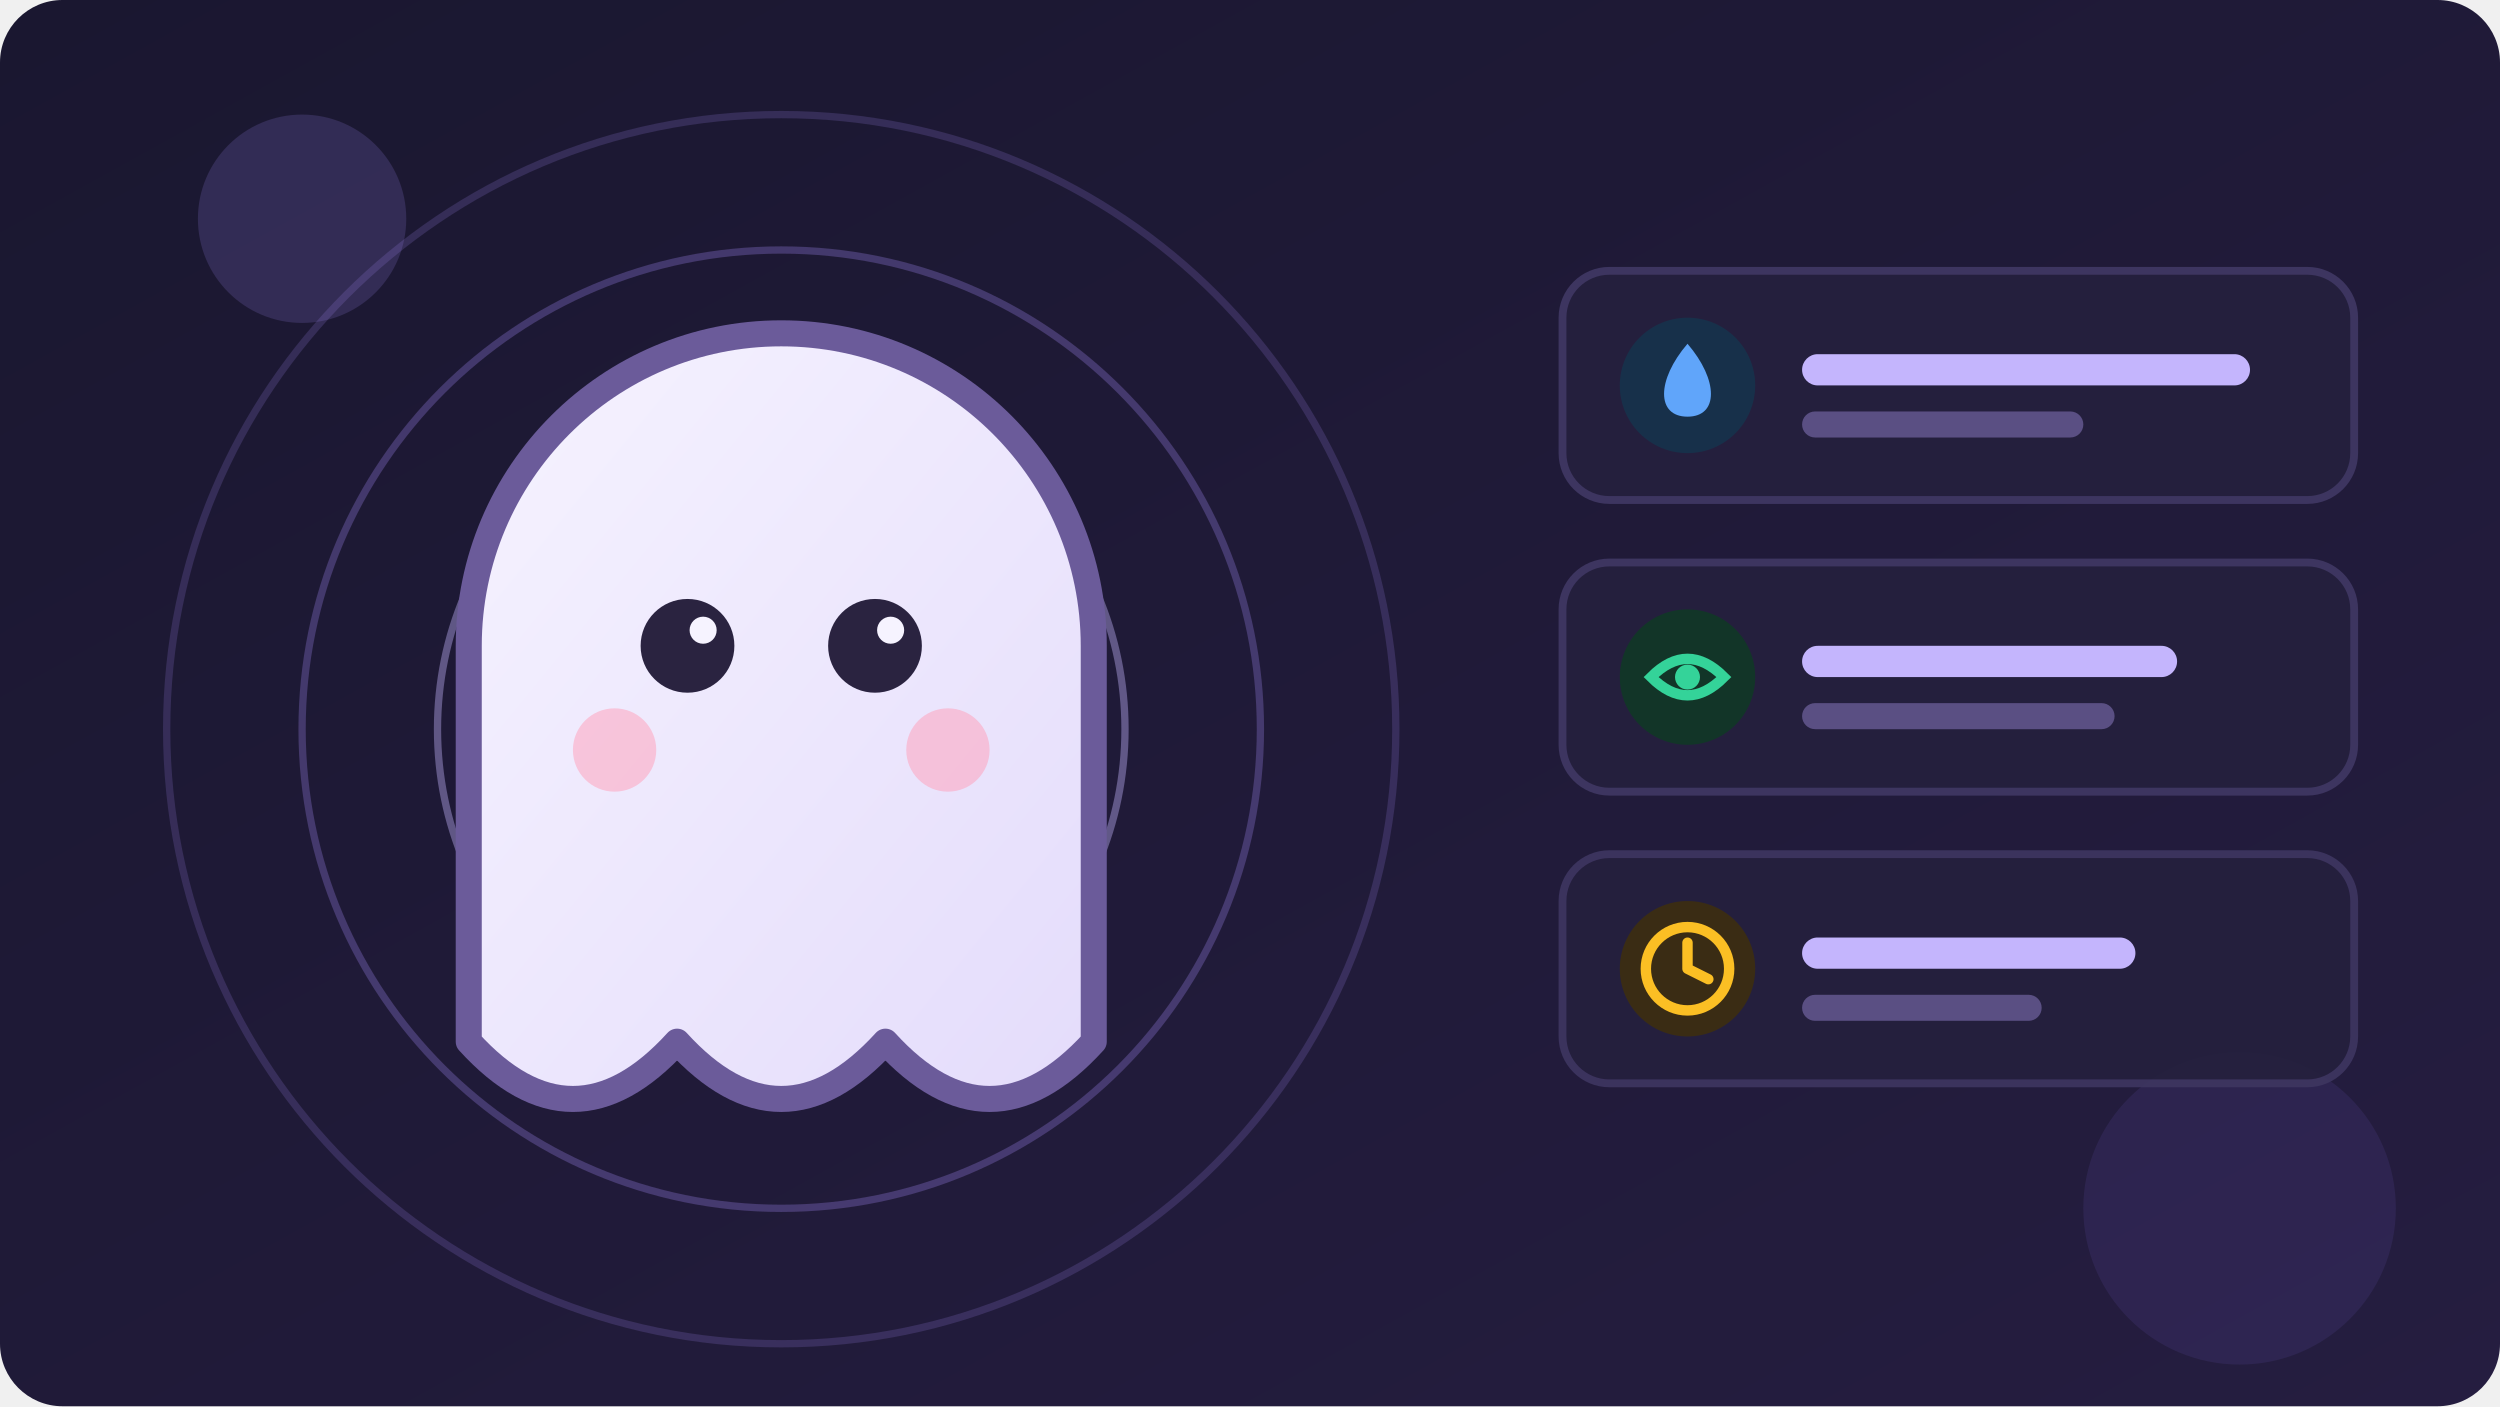
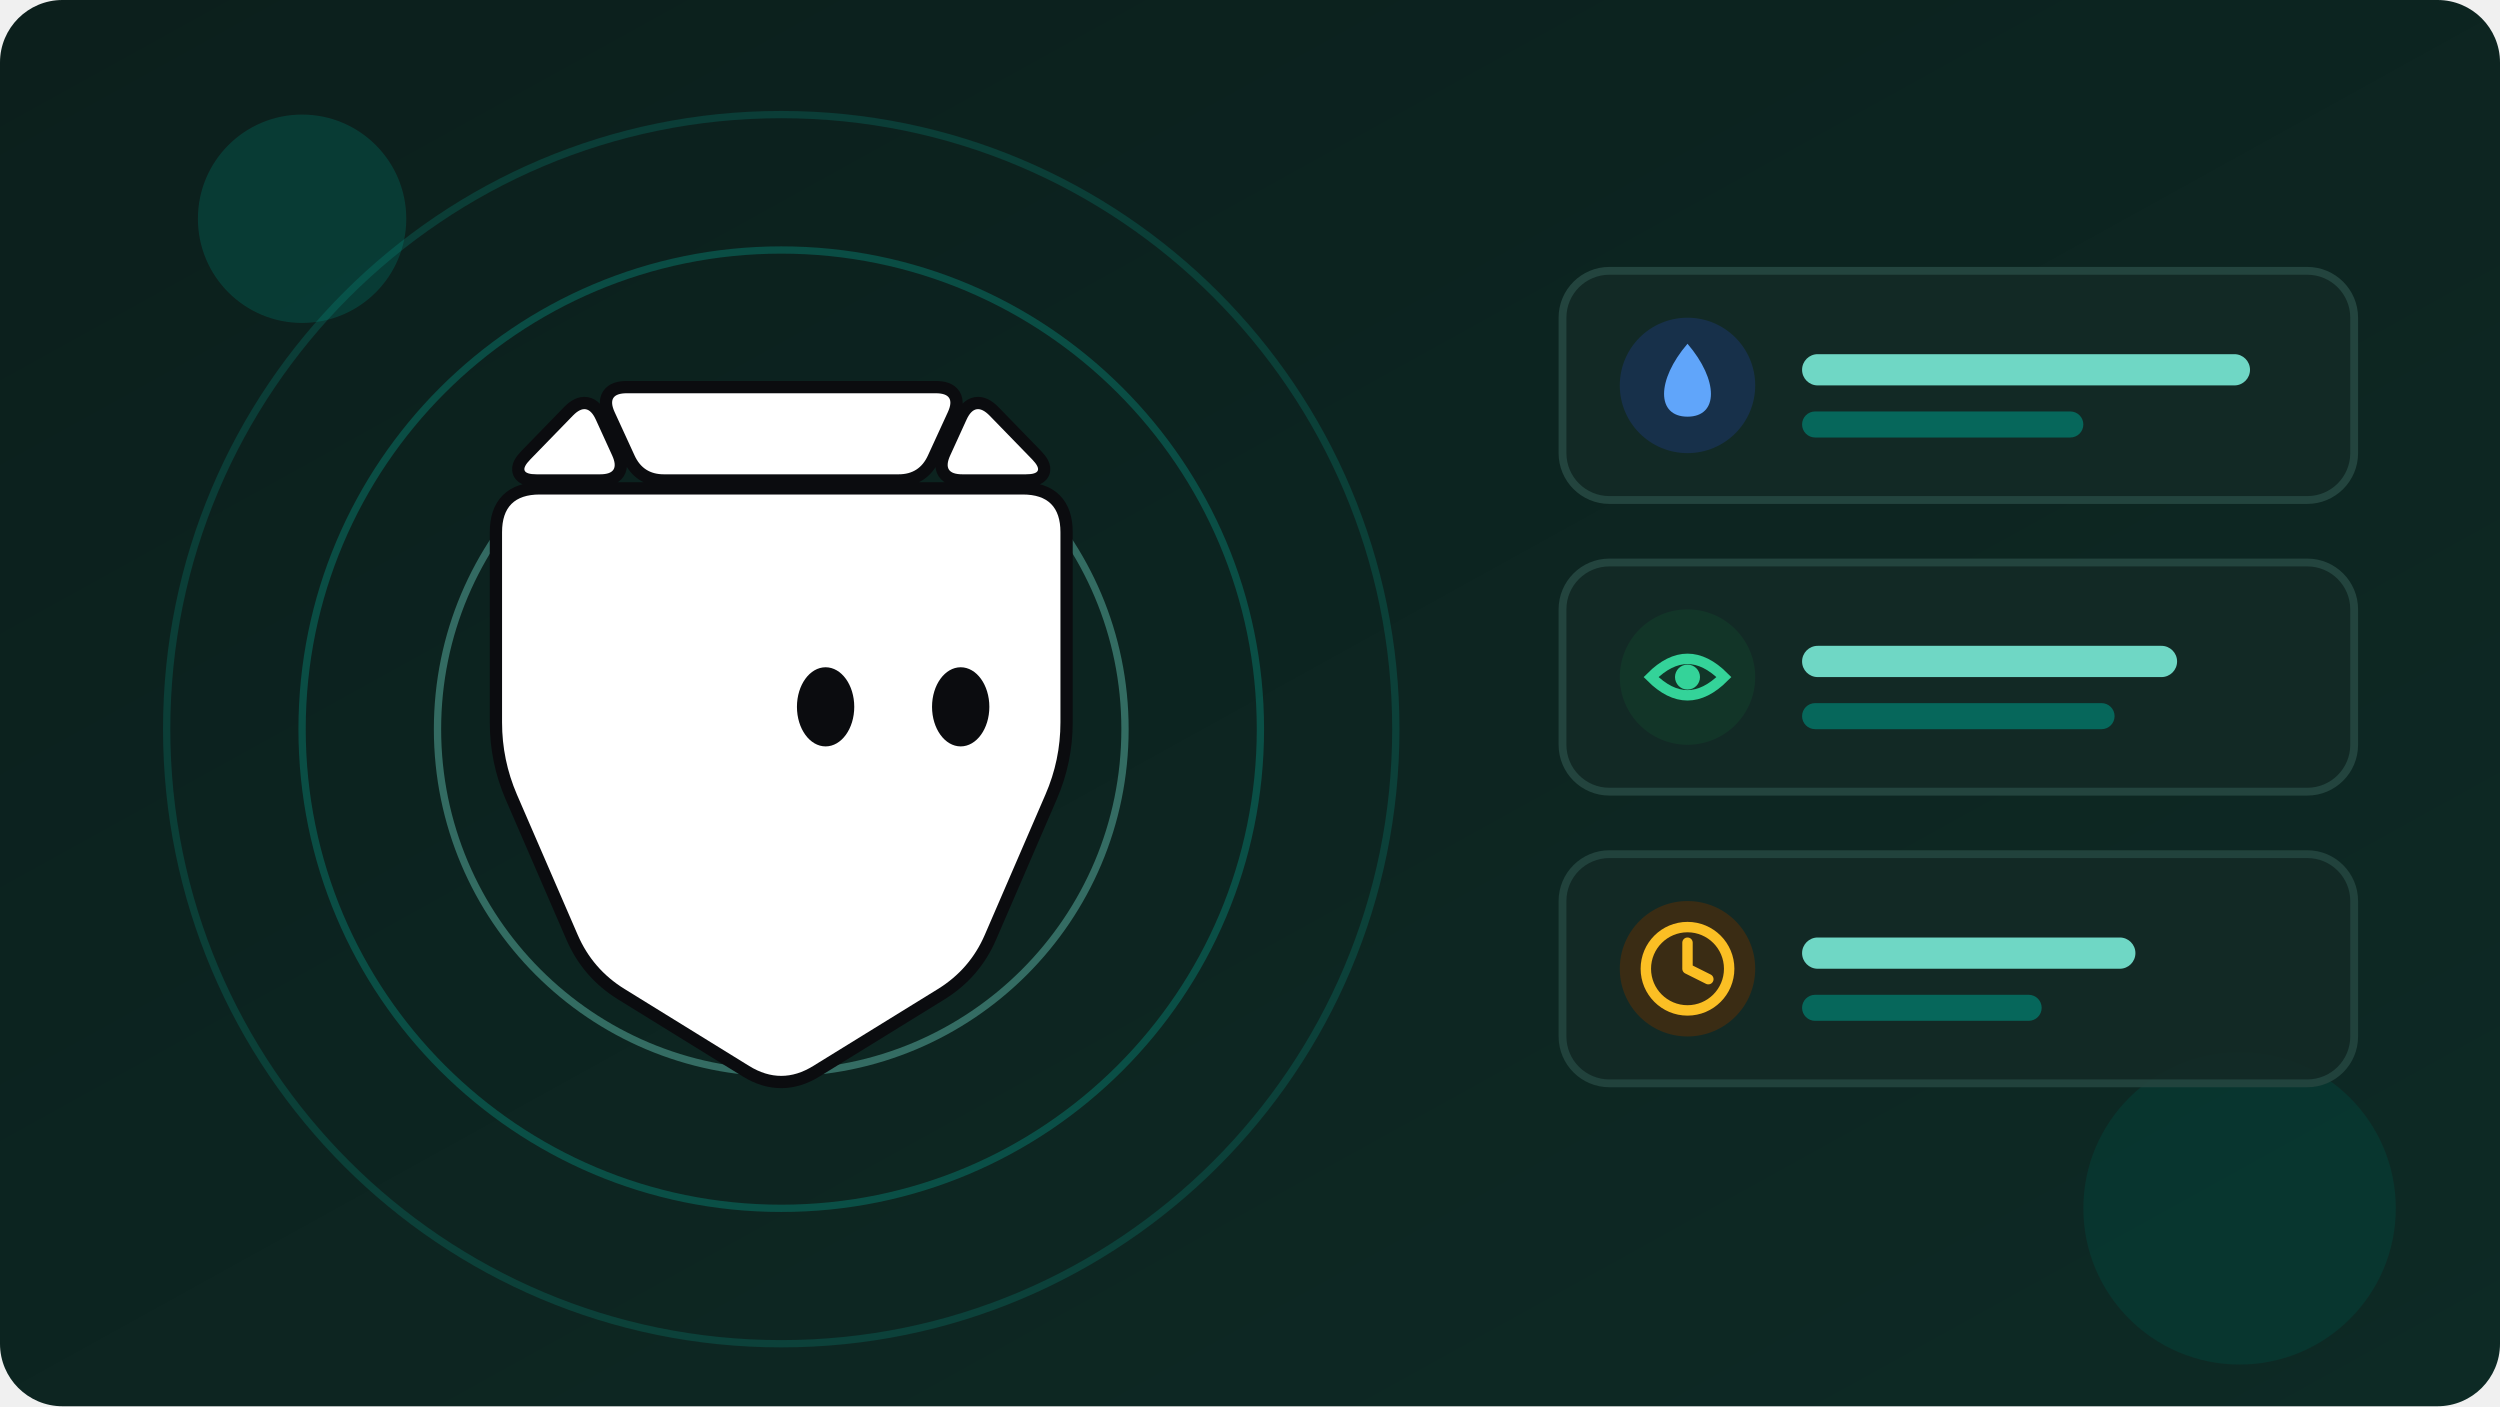
<svg xmlns="http://www.w3.org/2000/svg" viewBox="0 0 480 270" width="480" height="270">
  <defs>
    <linearGradient id="cc-bg-d" x1="0%" y1="0%" x2="100%" y2="100%">
-       <stop offset="0%" stop-color="#1a1730" />
-       <stop offset="100%" stop-color="#251d40" />
-     </linearGradient>
-     <linearGradient id="cc-body-d" x1="0%" y1="0%" x2="100%" y2="100%">
-       <stop offset="0%" stop-color="#f6f3ff" />
-       <stop offset="100%" stop-color="#e4dcfb" />
+       <stop offset="0%" stop-color="#0c1f1c" />
+       <stop offset="100%" stop-color="#0d2a25" />
    </linearGradient>
  </defs>
  <rect width="480" height="270" rx="12" fill="url(#cc-bg-d)" />
-   <circle cx="58" cy="42" r="20" fill="#4a3f77" opacity="0.5" />
-   <circle cx="430" cy="232" r="30" fill="#3a2f66" opacity="0.45" />
+   <circle cx="58" cy="42" r="20" fill="#04564c" opacity="0.5" />
+   <circle cx="430" cy="232" r="30" fill="#03443b" opacity="0.45" />
  <g transform="translate(150,140)">
-     <circle r="118" fill="none" stroke="#a78bfa" stroke-width="1.4" opacity="0.18" />
-     <circle r="92" fill="none" stroke="#a78bfa" stroke-width="1.4" opacity="0.28" />
-     <circle r="66" fill="none" stroke="#c4b5fd" stroke-width="1.4" opacity="0.4" />
+     <circle r="118" fill="none" stroke="#05baa6" stroke-width="1.4" opacity="0.18" />
+     <circle r="92" fill="none" stroke="#05baa6" stroke-width="1.4" opacity="0.28" />
+     <circle r="66" fill="none" stroke="#6fd7c5" stroke-width="1.4" opacity="0.4" />
  </g>
-   <g transform="translate(0,4)">
-     <path d="M90,196 L90,120 A60,60 0 0 1 210,120 L210,196              Q190,218 170,196 Q150,218 130,196 Q110,218 90,196 Z" fill="url(#cc-body-d)" stroke="#6b5b9a" stroke-width="5" stroke-linejoin="round" />
-     <circle cx="118" cy="140" r="8" fill="#ff9db8" opacity="0.5" />
-     <circle cx="182" cy="140" r="8" fill="#ff9db8" opacity="0.5" />
-     <circle cx="132" cy="120" r="9" fill="#2a2340" />
-     <circle cx="168" cy="120" r="9" fill="#2a2340" />
-     <circle cx="135" cy="117" r="2.6" fill="#f6f3ff" />
-     <circle cx="171" cy="117" r="2.6" fill="#f6f3ff" />
+   <g transform="translate(150,142) scale(0.262) translate(-210.5,-211)">
+     <path d="M31.2 16.6Q16 16.6 26.6 5.7L57.8 -26.4Q68.3 -37.2 74.6 -23.5L86.6 2.8Q92.9 16.6 77.8 16.6ZM88.4 -29Q82.1 -42.8 97.3 -42.8L323.7 -42.8Q338.9 -42.8 332.6 -29L318 2.8Q311.7 16.6 296.6 16.6L124.4 16.6Q109.3 16.6 103 2.8ZM346.3 -23.5Q352.6 -37.2 363.2 -26.4L394.4 5.7Q404.9 16.6 389.8 16.6L343.2 16.6Q328 16.6 334.3 2.8ZM387.5 31.4Q415.1 31.4 415.1 59L415.1 198.4Q415.1 226 404.1 251.3L359.7 354Q348.8 379.3 325.3 393.8L233.9 450.2Q210.5 464.7 187 450.2L95.7 393.8Q72.2 379.3 61.3 354L16.8 251.3Q5.9 226 5.9 198.4L5.9 59Q5.9 31.4 33.5 31.4Z" fill="#FFFFFF" stroke="#0B0C0F" stroke-width="18" stroke-linejoin="round" paint-order="stroke" />
+     <ellipse cx="243" cy="187" rx="21" ry="29" fill="#0B0C0F" />
+     <ellipse cx="342" cy="187" rx="21" ry="29" fill="#0B0C0F" />
  </g>
-   <rect x="300" y="52" width="152" height="44" rx="9" fill="#241f3d" stroke="#3d3560" stroke-width="1.5" />
+   <rect x="300" y="52" width="152" height="44" rx="9" fill="#122925" stroke="#23443e" stroke-width="1.5" />
  <circle cx="324" cy="74" r="13" fill="#17304a" />
  <path d="M324,66 C330,73 330,80 324,80 C318,80 318,73 324,66 Z" fill="#60a5fa" />
-   <rect x="346" y="68" width="86" height="6" rx="3" fill="#c4b5fd" />
-   <rect x="346" y="79" width="54" height="5" rx="2.5" fill="#5a4f83" />
-   <rect x="300" y="108" width="152" height="44" rx="9" fill="#241f3d" stroke="#3d3560" stroke-width="1.5" />
+   <rect x="346" y="68" width="86" height="6" rx="3" fill="#6fd7c5" />
+   <rect x="346" y="79" width="54" height="5" rx="2.5" fill="#06675b" />
+   <rect x="300" y="108" width="152" height="44" rx="9" fill="#122925" stroke="#23443e" stroke-width="1.5" />
  <circle cx="324" cy="130" r="13" fill="#123528" />
  <path d="M317,130 Q324,123 331,130 Q324,137 317,130 Z" fill="none" stroke="#34d399" stroke-width="2" />
  <circle cx="324" cy="130" r="2.4" fill="#34d399" />
-   <rect x="346" y="124" width="72" height="6" rx="3" fill="#c4b5fd" />
-   <rect x="346" y="135" width="60" height="5" rx="2.5" fill="#5a4f83" />
-   <rect x="300" y="164" width="152" height="44" rx="9" fill="#241f3d" stroke="#3d3560" stroke-width="1.5" opacity="0.92" />
+   <rect x="346" y="124" width="72" height="6" rx="3" fill="#6fd7c5" />
+   <rect x="346" y="135" width="60" height="5" rx="2.5" fill="#06675b" />
+   <rect x="300" y="164" width="152" height="44" rx="9" fill="#122925" stroke="#23443e" stroke-width="1.5" opacity="0.92" />
  <circle cx="324" cy="186" r="13" fill="#3a2c14" />
  <circle cx="324" cy="186" r="8" fill="none" stroke="#fbbf24" stroke-width="2" />
  <path d="M324,186 L324,181 M324,186 L328,188" stroke="#fbbf24" stroke-width="2" stroke-linecap="round" />
-   <rect x="346" y="180" width="64" height="6" rx="3" fill="#c4b5fd" />
-   <rect x="346" y="191" width="46" height="5" rx="2.5" fill="#5a4f83" />
+   <rect x="346" y="180" width="64" height="6" rx="3" fill="#6fd7c5" />
+   <rect x="346" y="191" width="46" height="5" rx="2.5" fill="#06675b" />
</svg>
